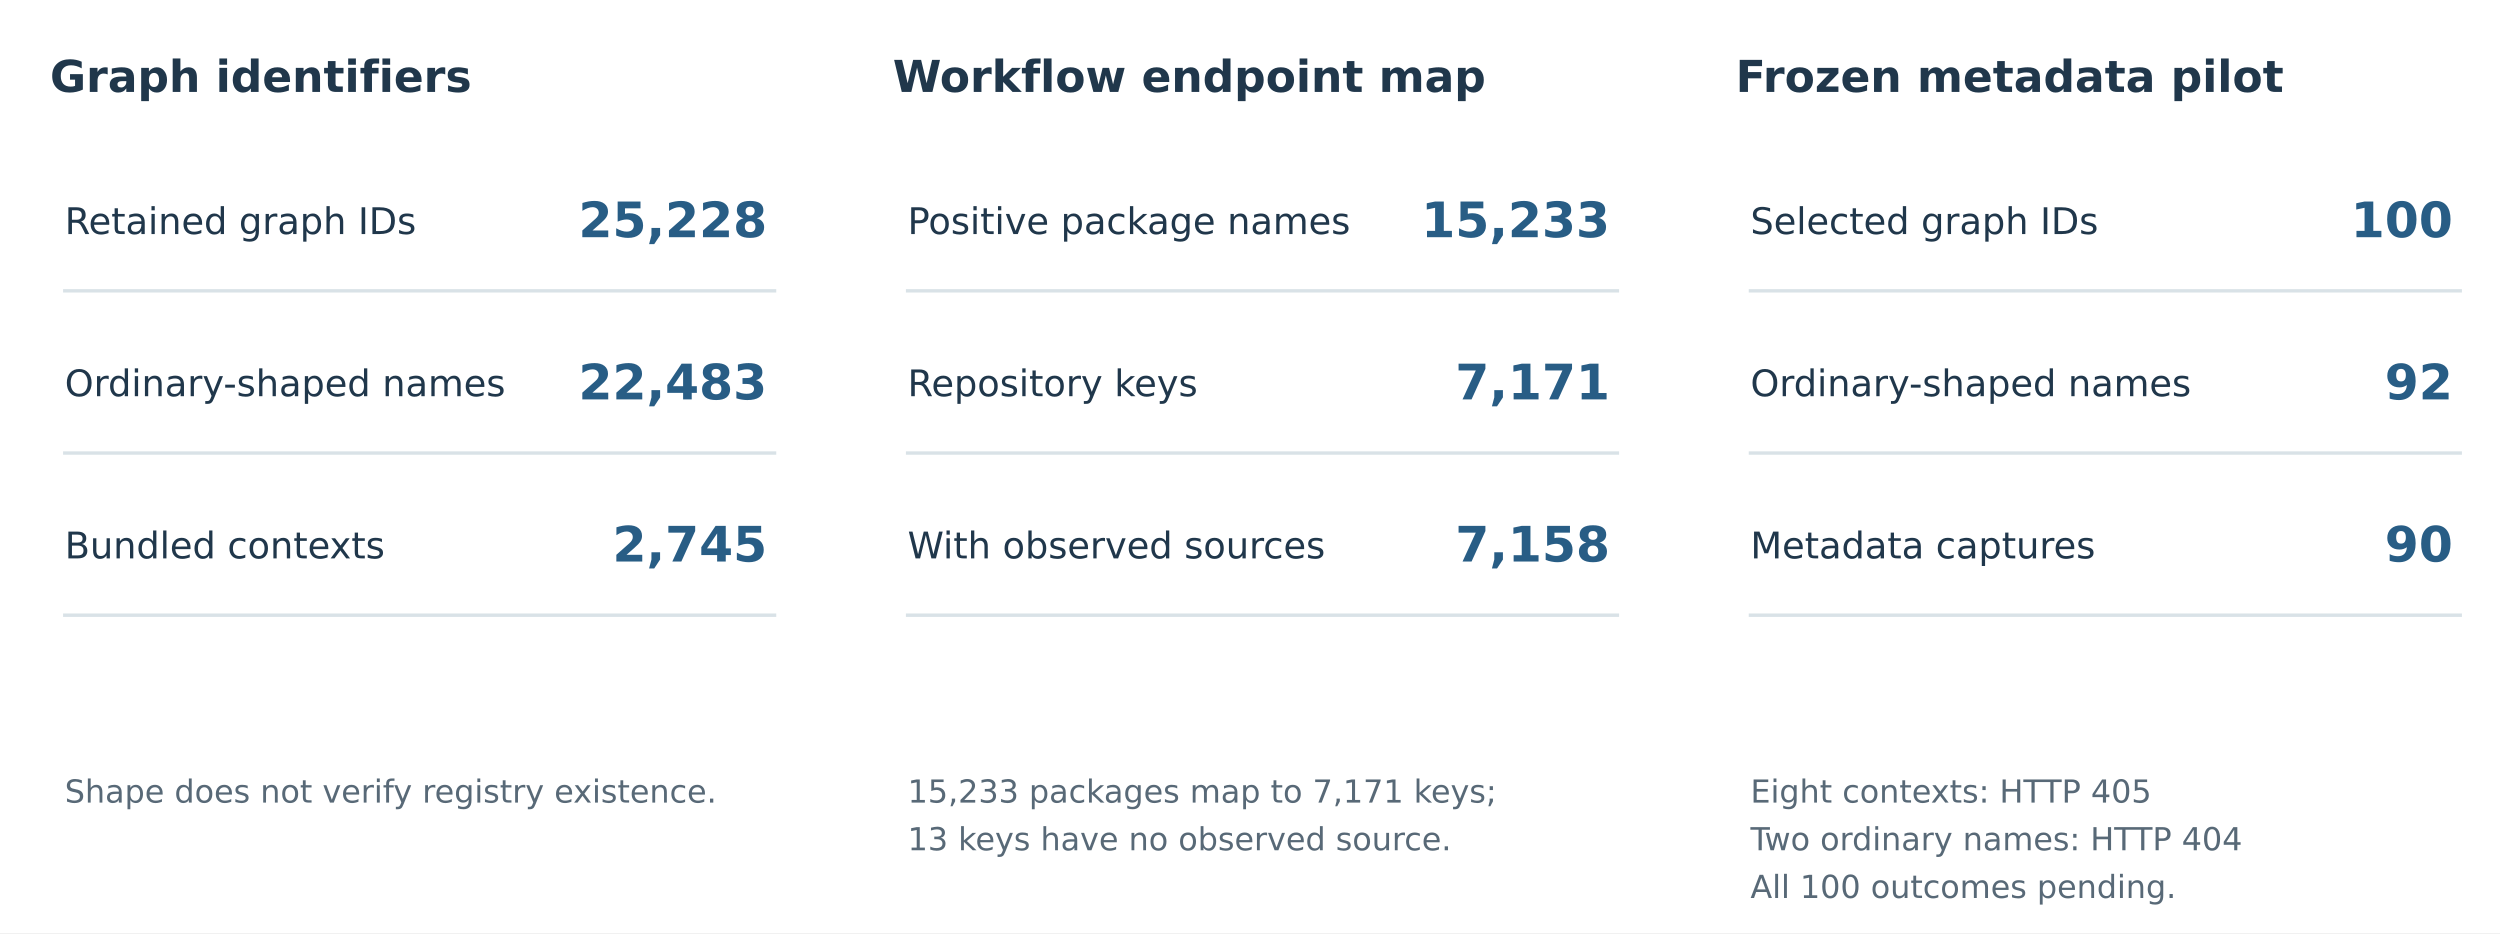
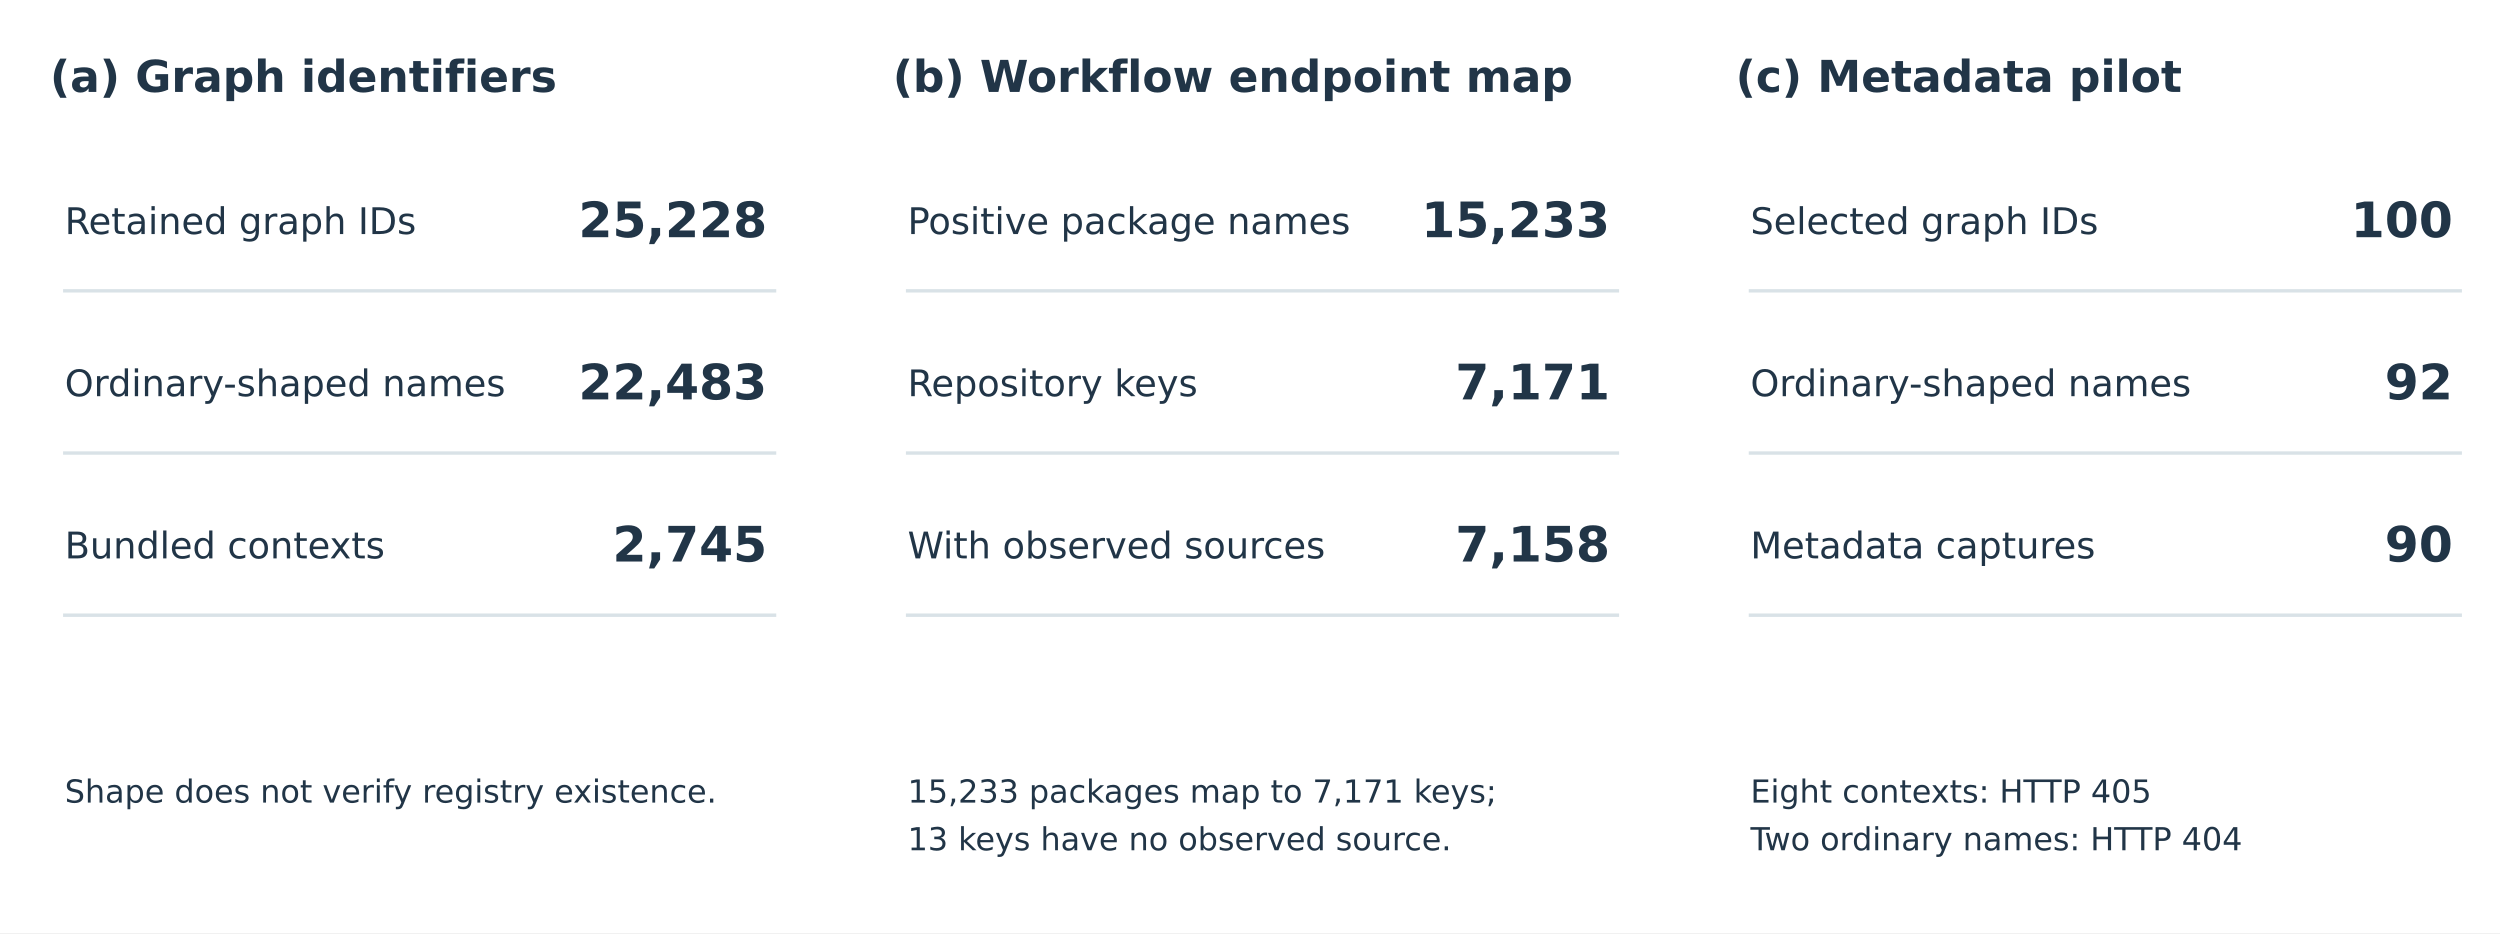
<svg xmlns="http://www.w3.org/2000/svg" width="511.2pt" height="190.8pt" viewBox="0 0 511.2 190.8" version="1.1">
  <defs>
    <style type="text/css">*{stroke-linejoin: round; stroke-linecap: butt}</style>
  </defs>
  <g id="figure_1">
    <g id="patch_1">
      <path d="M 0 190.8  L 511.2 190.8  L 511.2 0  L 0 0  z " style="fill: #ffffff" />
    </g>
    <g id="axes_1">
      <g id="line2d_1">
        <path d="M 13.248 59.472  L 158.378 59.472  " clip-path="url(#pfcc5af453e)" style="fill: none; stroke: #d9e2e7; stroke-width: 0.7; stroke-linecap: square" />
      </g>
      <g id="line2d_2">
        <path d="M 13.248 92.633  L 158.378 92.633  " clip-path="url(#pfcc5af453e)" style="fill: none; stroke: #d9e2e7; stroke-width: 0.7; stroke-linecap: square" />
      </g>
      <g id="line2d_3">
        <path d="M 13.248 125.794  L 158.378 125.794  " clip-path="url(#pfcc5af453e)" style="fill: none; stroke: #d9e2e7; stroke-width: 0.7; stroke-linecap: square" />
      </g>
      <g id="text_1">
-         <text style="font-size: 7.5px; font-family: 'DejaVu Sans'; text-anchor: start; fill: #20374b" x="13.248" y="47.855" transform="rotate(-0 13.24756 47.85502)">Retained graph IDs</text>
+         <text style="font-size: 7.5px; font-family: 'DejaVu Sans'; text-anchor: start; fill: #213547" x="13.248" y="47.855" transform="rotate(-0 13.24756 47.85502)">Retained graph IDs</text>
      </g>
      <g id="text_2">
-         <text style="font-weight: 700; font-size: 10px; font-family: 'DejaVu Sans'; text-anchor: end; fill: #285d85" x="156.867" y="48.504" transform="rotate(-0 156.8667 48.50414)">25,228</text>
+         <text style="font-weight: 700; font-size: 10px; font-family: 'DejaVu Sans'; text-anchor: end; fill: #213547" x="156.867" y="48.504" transform="rotate(-0 156.8667 48.50414)">25,228</text>
      </g>
      <g id="text_3">
-         <text style="font-size: 7.5px; font-family: 'DejaVu Sans'; text-anchor: start; fill: #20374b" x="13.248" y="81.016" transform="rotate(-0 13.24756 81.01605)">Ordinary-shaped names</text>
+         <text style="font-size: 7.5px; font-family: 'DejaVu Sans'; text-anchor: start; fill: #213547" x="13.248" y="81.016" transform="rotate(-0 13.24756 81.01605)">Ordinary-shaped names</text>
      </g>
      <g id="text_4">
-         <text style="font-weight: 700; font-size: 10px; font-family: 'DejaVu Sans'; text-anchor: end; fill: #285d85" x="156.867" y="81.665" transform="rotate(-0 156.8667 81.66518)">22,483</text>
+         <text style="font-weight: 700; font-size: 10px; font-family: 'DejaVu Sans'; text-anchor: end; fill: #213547" x="156.867" y="81.665" transform="rotate(-0 156.8667 81.66518)">22,483</text>
      </g>
      <g id="text_5">
-         <text style="font-size: 7.5px; font-family: 'DejaVu Sans'; text-anchor: start; fill: #20374b" x="13.248" y="114.177" transform="rotate(-0 13.24756 114.1771)">Bundled contexts</text>
+         <text style="font-size: 7.5px; font-family: 'DejaVu Sans'; text-anchor: start; fill: #213547" x="13.248" y="114.177" transform="rotate(-0 13.24756 114.1771)">Bundled contexts</text>
      </g>
      <g id="text_6">
-         <text style="font-weight: 700; font-size: 10px; font-family: 'DejaVu Sans'; text-anchor: end; fill: #285d85" x="156.867" y="114.826" transform="rotate(-0 156.8667 114.8262)">2,745</text>
+         <text style="font-weight: 700; font-size: 10px; font-family: 'DejaVu Sans'; text-anchor: end; fill: #213547" x="156.867" y="114.826" transform="rotate(-0 156.8667 114.8262)">2,745</text>
      </g>
      <g id="text_7">
-         <text style="font-size: 6.5px; font-family: 'DejaVu Sans'; text-anchor: start; fill: #586977" x="13.248" y="164.117" transform="rotate(-0 13.24756 164.1168)">Shape does not verify registry existence.</text>
+         <text style="font-size: 6.5px; font-family: 'DejaVu Sans'; text-anchor: start; fill: #213547" x="13.248" y="164.117" transform="rotate(-0 13.24756 164.1168)">Shape does not verify registry existence.</text>
      </g>
      <g id="text_8">
-         <text style="font-weight: 700; font-size: 9px; font-family: 'DejaVu Sans'; text-anchor: start; fill: #20374b" x="10.224" y="18.804" transform="rotate(-0 10.224 18.804)">Graph identifiers</text>
+         <text style="font-weight: 700; font-size: 9px; font-family: 'DejaVu Sans'; text-anchor: start; fill: #213547" x="10.224" y="18.804" transform="rotate(-0 10.224 18.804)">(a) Graph identifiers</text>
      </g>
    </g>
    <g id="axes_2">
      <g id="line2d_4">
        <path d="M 185.591 59.472  L 330.721 59.472  " clip-path="url(#p3555f57047)" style="fill: none; stroke: #d9e2e7; stroke-width: 0.7; stroke-linecap: square" />
      </g>
      <g id="line2d_5">
        <path d="M 185.591 92.633  L 330.721 92.633  " clip-path="url(#p3555f57047)" style="fill: none; stroke: #d9e2e7; stroke-width: 0.7; stroke-linecap: square" />
      </g>
      <g id="line2d_6">
        <path d="M 185.591 125.794  L 330.721 125.794  " clip-path="url(#p3555f57047)" style="fill: none; stroke: #d9e2e7; stroke-width: 0.7; stroke-linecap: square" />
      </g>
      <g id="text_9">
-         <text style="font-size: 7.5px; font-family: 'DejaVu Sans'; text-anchor: start; fill: #20374b" x="185.591" y="47.855" transform="rotate(-0 185.5905 47.85502)">Positive package names</text>
+         <text style="font-size: 7.5px; font-family: 'DejaVu Sans'; text-anchor: start; fill: #213547" x="185.591" y="47.855" transform="rotate(-0 185.5905 47.85502)">Positive package names</text>
      </g>
      <g id="text_10">
-         <text style="font-weight: 700; font-size: 10px; font-family: 'DejaVu Sans'; text-anchor: end; fill: #285d85" x="329.21" y="48.504" transform="rotate(-0 329.2097 48.50414)">15,233</text>
+         <text style="font-weight: 700; font-size: 10px; font-family: 'DejaVu Sans'; text-anchor: end; fill: #213547" x="329.21" y="48.504" transform="rotate(-0 329.2097 48.50414)">15,233</text>
      </g>
      <g id="text_11">
-         <text style="font-size: 7.5px; font-family: 'DejaVu Sans'; text-anchor: start; fill: #20374b" x="185.591" y="81.016" transform="rotate(-0 185.5905 81.01605)">Repository keys</text>
+         <text style="font-size: 7.5px; font-family: 'DejaVu Sans'; text-anchor: start; fill: #213547" x="185.591" y="81.016" transform="rotate(-0 185.5905 81.01605)">Repository keys</text>
      </g>
      <g id="text_12">
-         <text style="font-weight: 700; font-size: 10px; font-family: 'DejaVu Sans'; text-anchor: end; fill: #285d85" x="329.21" y="81.665" transform="rotate(-0 329.2097 81.66518)">7,171</text>
+         <text style="font-weight: 700; font-size: 10px; font-family: 'DejaVu Sans'; text-anchor: end; fill: #213547" x="329.21" y="81.665" transform="rotate(-0 329.2097 81.66518)">7,171</text>
      </g>
      <g id="text_13">
-         <text style="font-size: 7.5px; font-family: 'DejaVu Sans'; text-anchor: start; fill: #20374b" x="185.591" y="114.177" transform="rotate(-0 185.5905 114.1771)">With observed sources</text>
+         <text style="font-size: 7.5px; font-family: 'DejaVu Sans'; text-anchor: start; fill: #213547" x="185.591" y="114.177" transform="rotate(-0 185.5905 114.1771)">With observed sources</text>
      </g>
      <g id="text_14">
-         <text style="font-weight: 700; font-size: 10px; font-family: 'DejaVu Sans'; text-anchor: end; fill: #285d85" x="329.21" y="114.826" transform="rotate(-0 329.2097 114.8262)">7,158</text>
+         <text style="font-weight: 700; font-size: 10px; font-family: 'DejaVu Sans'; text-anchor: end; fill: #213547" x="329.21" y="114.826" transform="rotate(-0 329.2097 114.8262)">7,158</text>
      </g>
      <g id="text_15">
-         <text style="font-size: 6.5px; font-family: 'DejaVu Sans'; fill: #586977" transform="translate(185.5905 164.1168)">15,233 packages map to 7,171 keys;</text>
-         <text style="font-size: 6.5px; font-family: 'DejaVu Sans'; fill: #586977" transform="translate(185.5905 173.8668)">13 keys have no observed source.</text>
+         <text style="font-size: 6.5px; font-family: 'DejaVu Sans'; fill: #213547" transform="translate(185.5905 164.1168)">15,233 packages map to 7,171 keys;</text>
+         <text style="font-size: 6.5px; font-family: 'DejaVu Sans'; fill: #213547" transform="translate(185.5905 173.8668)">13 keys have no observed source.</text>
      </g>
      <g id="text_16">
-         <text style="font-weight: 700; font-size: 9px; font-family: 'DejaVu Sans'; text-anchor: start; fill: #20374b" x="182.567" y="18.804" transform="rotate(-0 182.567 18.804)">Workflow endpoint map</text>
+         <text style="font-weight: 700; font-size: 9px; font-family: 'DejaVu Sans'; text-anchor: start; fill: #213547" x="182.567" y="18.804" transform="rotate(-0 182.567 18.804)">(b) Workflow endpoint map</text>
      </g>
    </g>
    <g id="axes_3">
      <g id="line2d_7">
        <path d="M 357.934 59.472  L 503.064 59.472  " clip-path="url(#pcf0861a866)" style="fill: none; stroke: #d9e2e7; stroke-width: 0.7; stroke-linecap: square" />
      </g>
      <g id="line2d_8">
        <path d="M 357.934 92.633  L 503.064 92.633  " clip-path="url(#pcf0861a866)" style="fill: none; stroke: #d9e2e7; stroke-width: 0.7; stroke-linecap: square" />
      </g>
      <g id="line2d_9">
        <path d="M 357.934 125.794  L 503.064 125.794  " clip-path="url(#pcf0861a866)" style="fill: none; stroke: #d9e2e7; stroke-width: 0.7; stroke-linecap: square" />
      </g>
      <g id="text_17">
-         <text style="font-size: 7.5px; font-family: 'DejaVu Sans'; text-anchor: start; fill: #20374b" x="357.934" y="47.855" transform="rotate(-0 357.9335 47.85502)">Selected graph IDs</text>
+         <text style="font-size: 7.5px; font-family: 'DejaVu Sans'; text-anchor: start; fill: #213547" x="357.934" y="47.855" transform="rotate(-0 357.9335 47.85502)">Selected graph IDs</text>
      </g>
      <g id="text_18">
-         <text style="font-weight: 700; font-size: 10px; font-family: 'DejaVu Sans'; text-anchor: end; fill: #285d85" x="501.553" y="48.504" transform="rotate(-0 501.5527 48.50414)">100</text>
+         <text style="font-weight: 700; font-size: 10px; font-family: 'DejaVu Sans'; text-anchor: end; fill: #213547" x="501.553" y="48.504" transform="rotate(-0 501.5527 48.50414)">100</text>
      </g>
      <g id="text_19">
-         <text style="font-size: 7.5px; font-family: 'DejaVu Sans'; text-anchor: start; fill: #20374b" x="357.934" y="81.016" transform="rotate(-0 357.9335 81.01605)">Ordinary-shaped names</text>
+         <text style="font-size: 7.5px; font-family: 'DejaVu Sans'; text-anchor: start; fill: #213547" x="357.934" y="81.016" transform="rotate(-0 357.9335 81.01605)">Ordinary-shaped names</text>
      </g>
      <g id="text_20">
-         <text style="font-weight: 700; font-size: 10px; font-family: 'DejaVu Sans'; text-anchor: end; fill: #285d85" x="501.553" y="81.665" transform="rotate(-0 501.5527 81.66518)">92</text>
+         <text style="font-weight: 700; font-size: 10px; font-family: 'DejaVu Sans'; text-anchor: end; fill: #213547" x="501.553" y="81.665" transform="rotate(-0 501.5527 81.66518)">92</text>
      </g>
      <g id="text_21">
-         <text style="font-size: 7.5px; font-family: 'DejaVu Sans'; text-anchor: start; fill: #20374b" x="357.934" y="114.177" transform="rotate(-0 357.9335 114.1771)">Metadata captures</text>
+         <text style="font-size: 7.5px; font-family: 'DejaVu Sans'; text-anchor: start; fill: #213547" x="357.934" y="114.177" transform="rotate(-0 357.9335 114.1771)">Metadata captures</text>
      </g>
      <g id="text_22">
-         <text style="font-weight: 700; font-size: 10px; font-family: 'DejaVu Sans'; text-anchor: end; fill: #285d85" x="501.553" y="114.826" transform="rotate(-0 501.5527 114.8262)">90</text>
+         <text style="font-weight: 700; font-size: 10px; font-family: 'DejaVu Sans'; text-anchor: end; fill: #213547" x="501.553" y="114.826" transform="rotate(-0 501.5527 114.8262)">90</text>
      </g>
      <g id="text_23">
-         <text style="font-size: 6.5px; font-family: 'DejaVu Sans'; fill: #586977" transform="translate(357.9335 164.1168)">Eight contexts: HTTP 405</text>
-         <text style="font-size: 6.5px; font-family: 'DejaVu Sans'; fill: #586977" transform="translate(357.9335 173.8668)">Two ordinary names: HTTP 404</text>
-         <text style="font-size: 6.5px; font-family: 'DejaVu Sans'; fill: #586977" transform="translate(357.9335 183.6168)">All 100 outcomes pending.</text>
+         <text style="font-size: 6.5px; font-family: 'DejaVu Sans'; fill: #213547" transform="translate(357.9335 164.1168)">Eight contexts: HTTP 405</text>
+         <text style="font-size: 6.5px; font-family: 'DejaVu Sans'; fill: #213547" transform="translate(357.9335 173.8668)">Two ordinary names: HTTP 404</text>
      </g>
      <g id="text_24">
-         <text style="font-weight: 700; font-size: 9px; font-family: 'DejaVu Sans'; text-anchor: start; fill: #20374b" x="354.91" y="18.804" transform="rotate(-0 354.91 18.804)">Frozen metadata pilot</text>
+         <text style="font-weight: 700; font-size: 9px; font-family: 'DejaVu Sans'; text-anchor: start; fill: #213547" x="354.91" y="18.804" transform="rotate(-0 354.91 18.804)">(c) Metadata pilot</text>
      </g>
    </g>
  </g>
  <defs>
    <clipPath id="pfcc5af453e">
      <rect x="10.224" y="24.804" width="151.178" height="150.732" />
    </clipPath>
    <clipPath id="p3555f57047">
      <rect x="182.567" y="24.804" width="151.178" height="150.732" />
    </clipPath>
    <clipPath id="pcf0861a866">
      <rect x="354.91" y="24.804" width="151.178" height="150.732" />
    </clipPath>
  </defs>
</svg>
